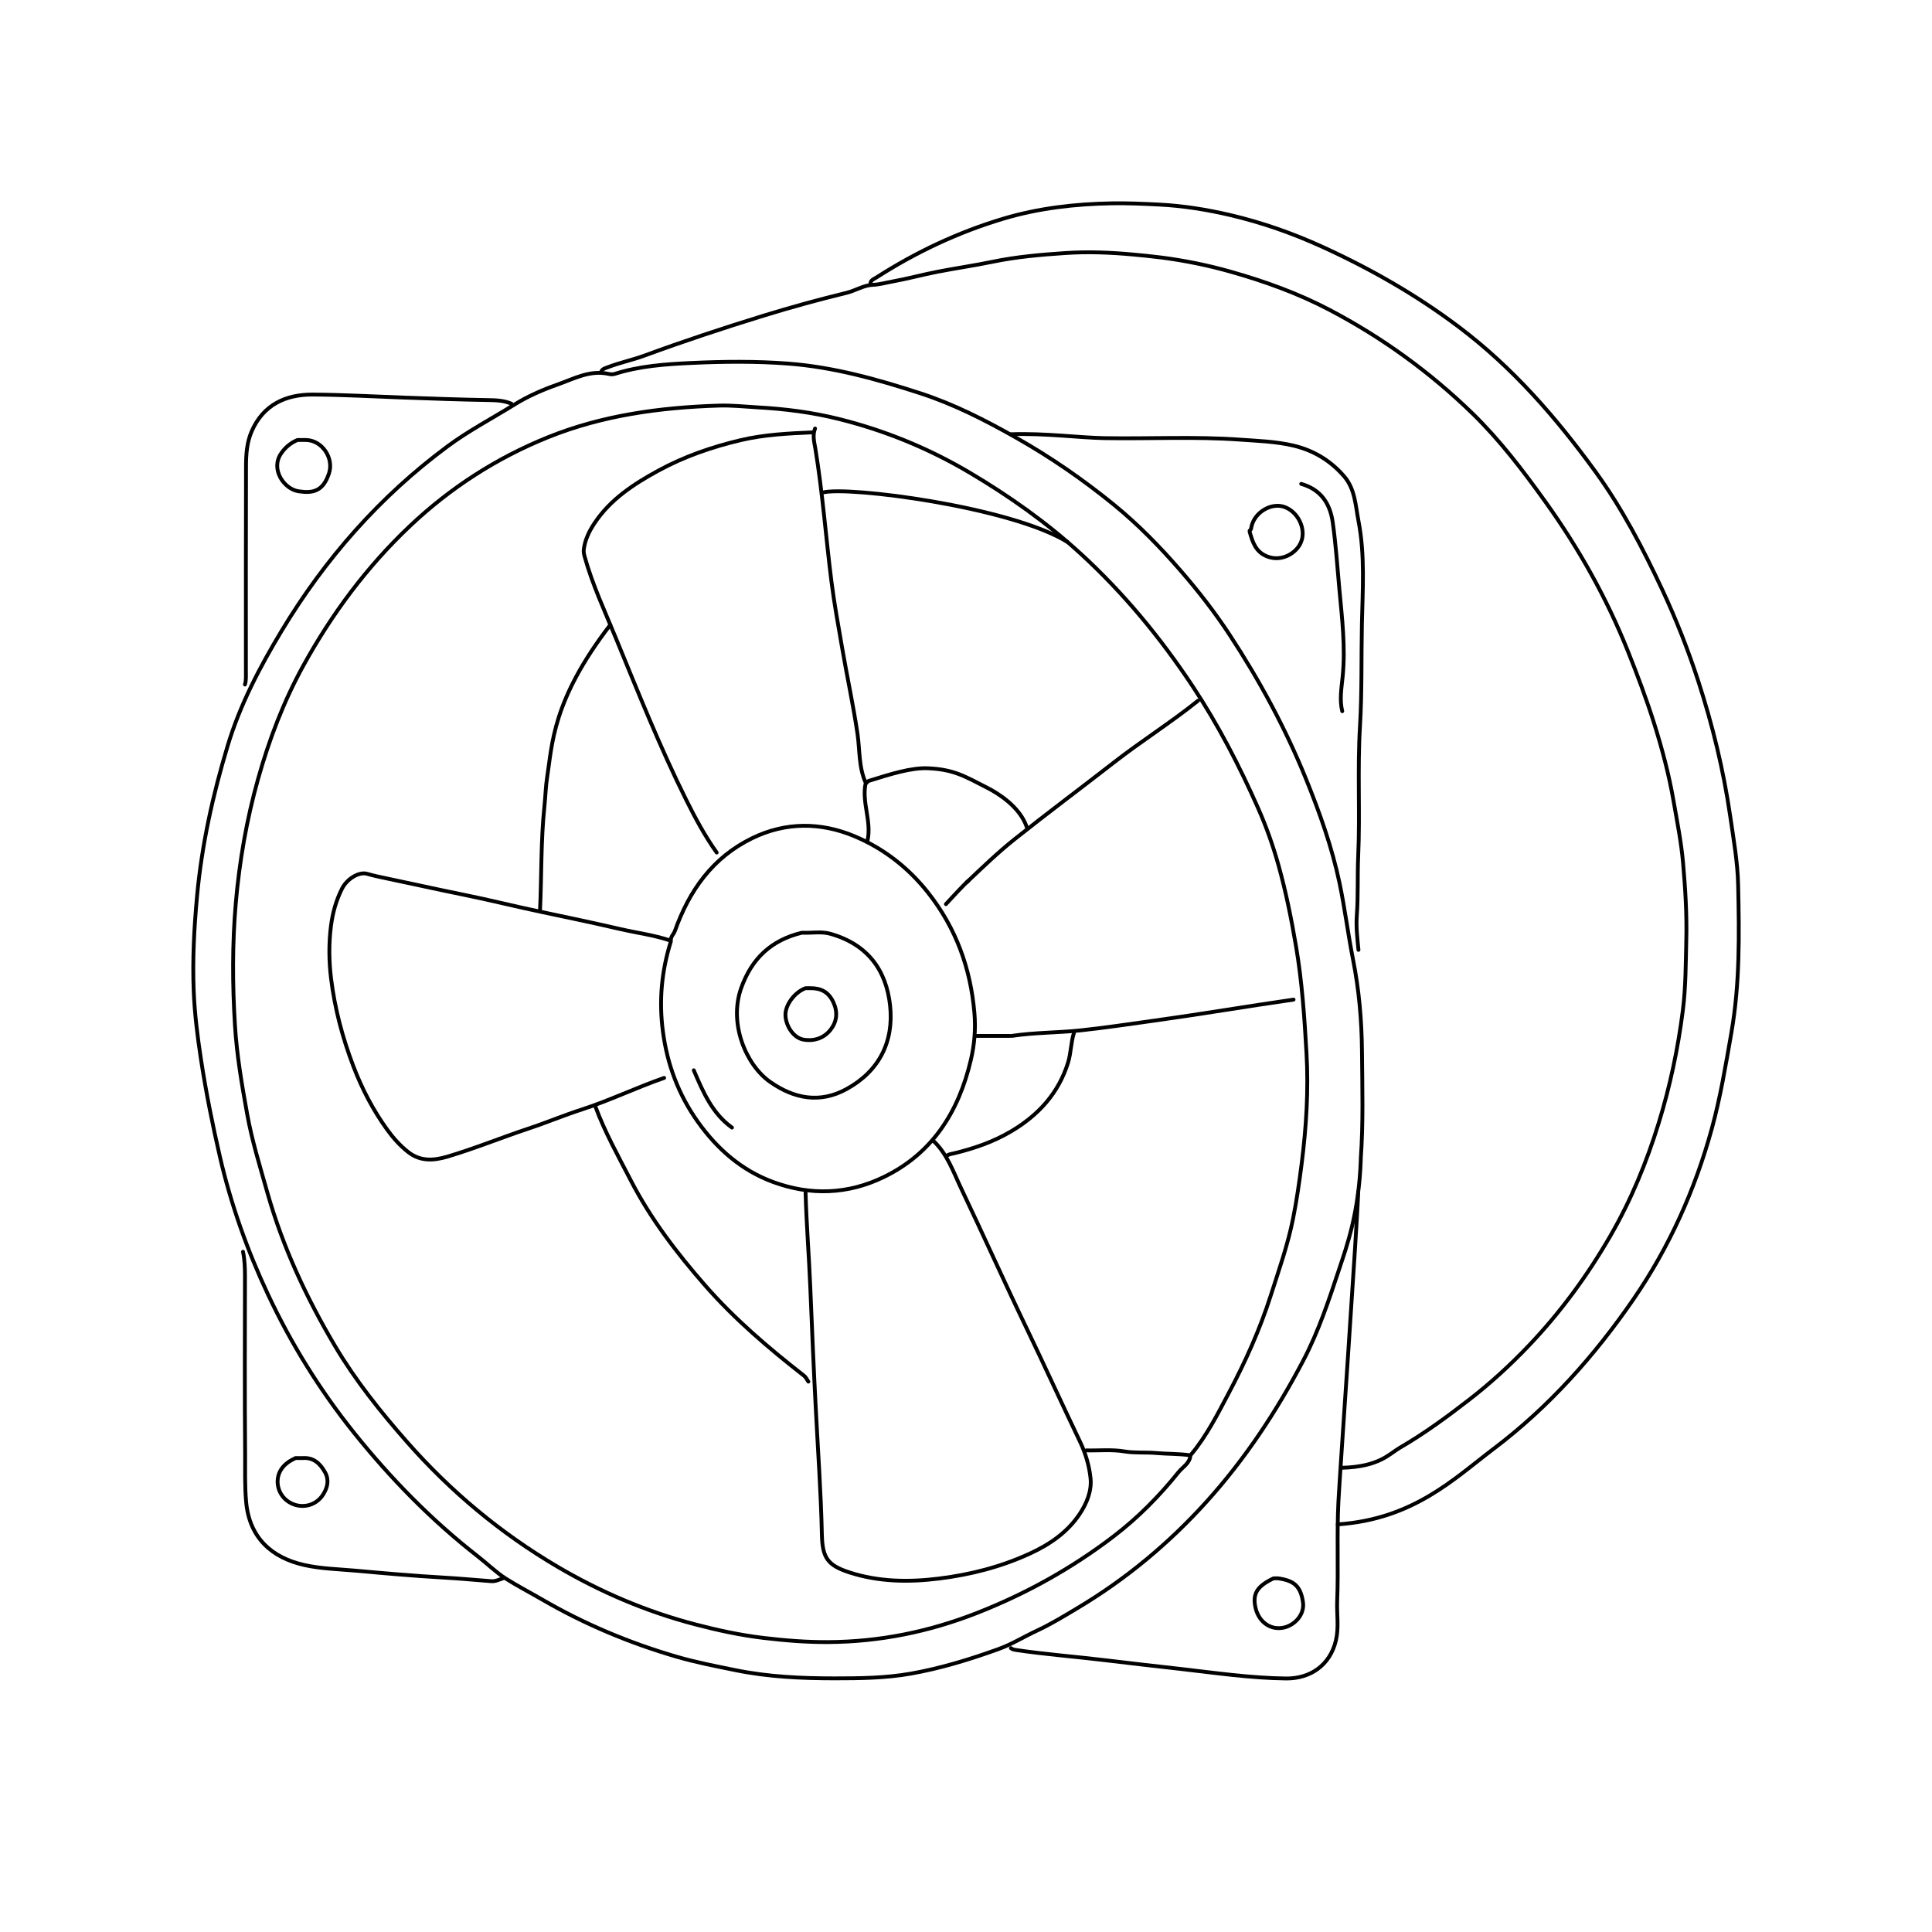
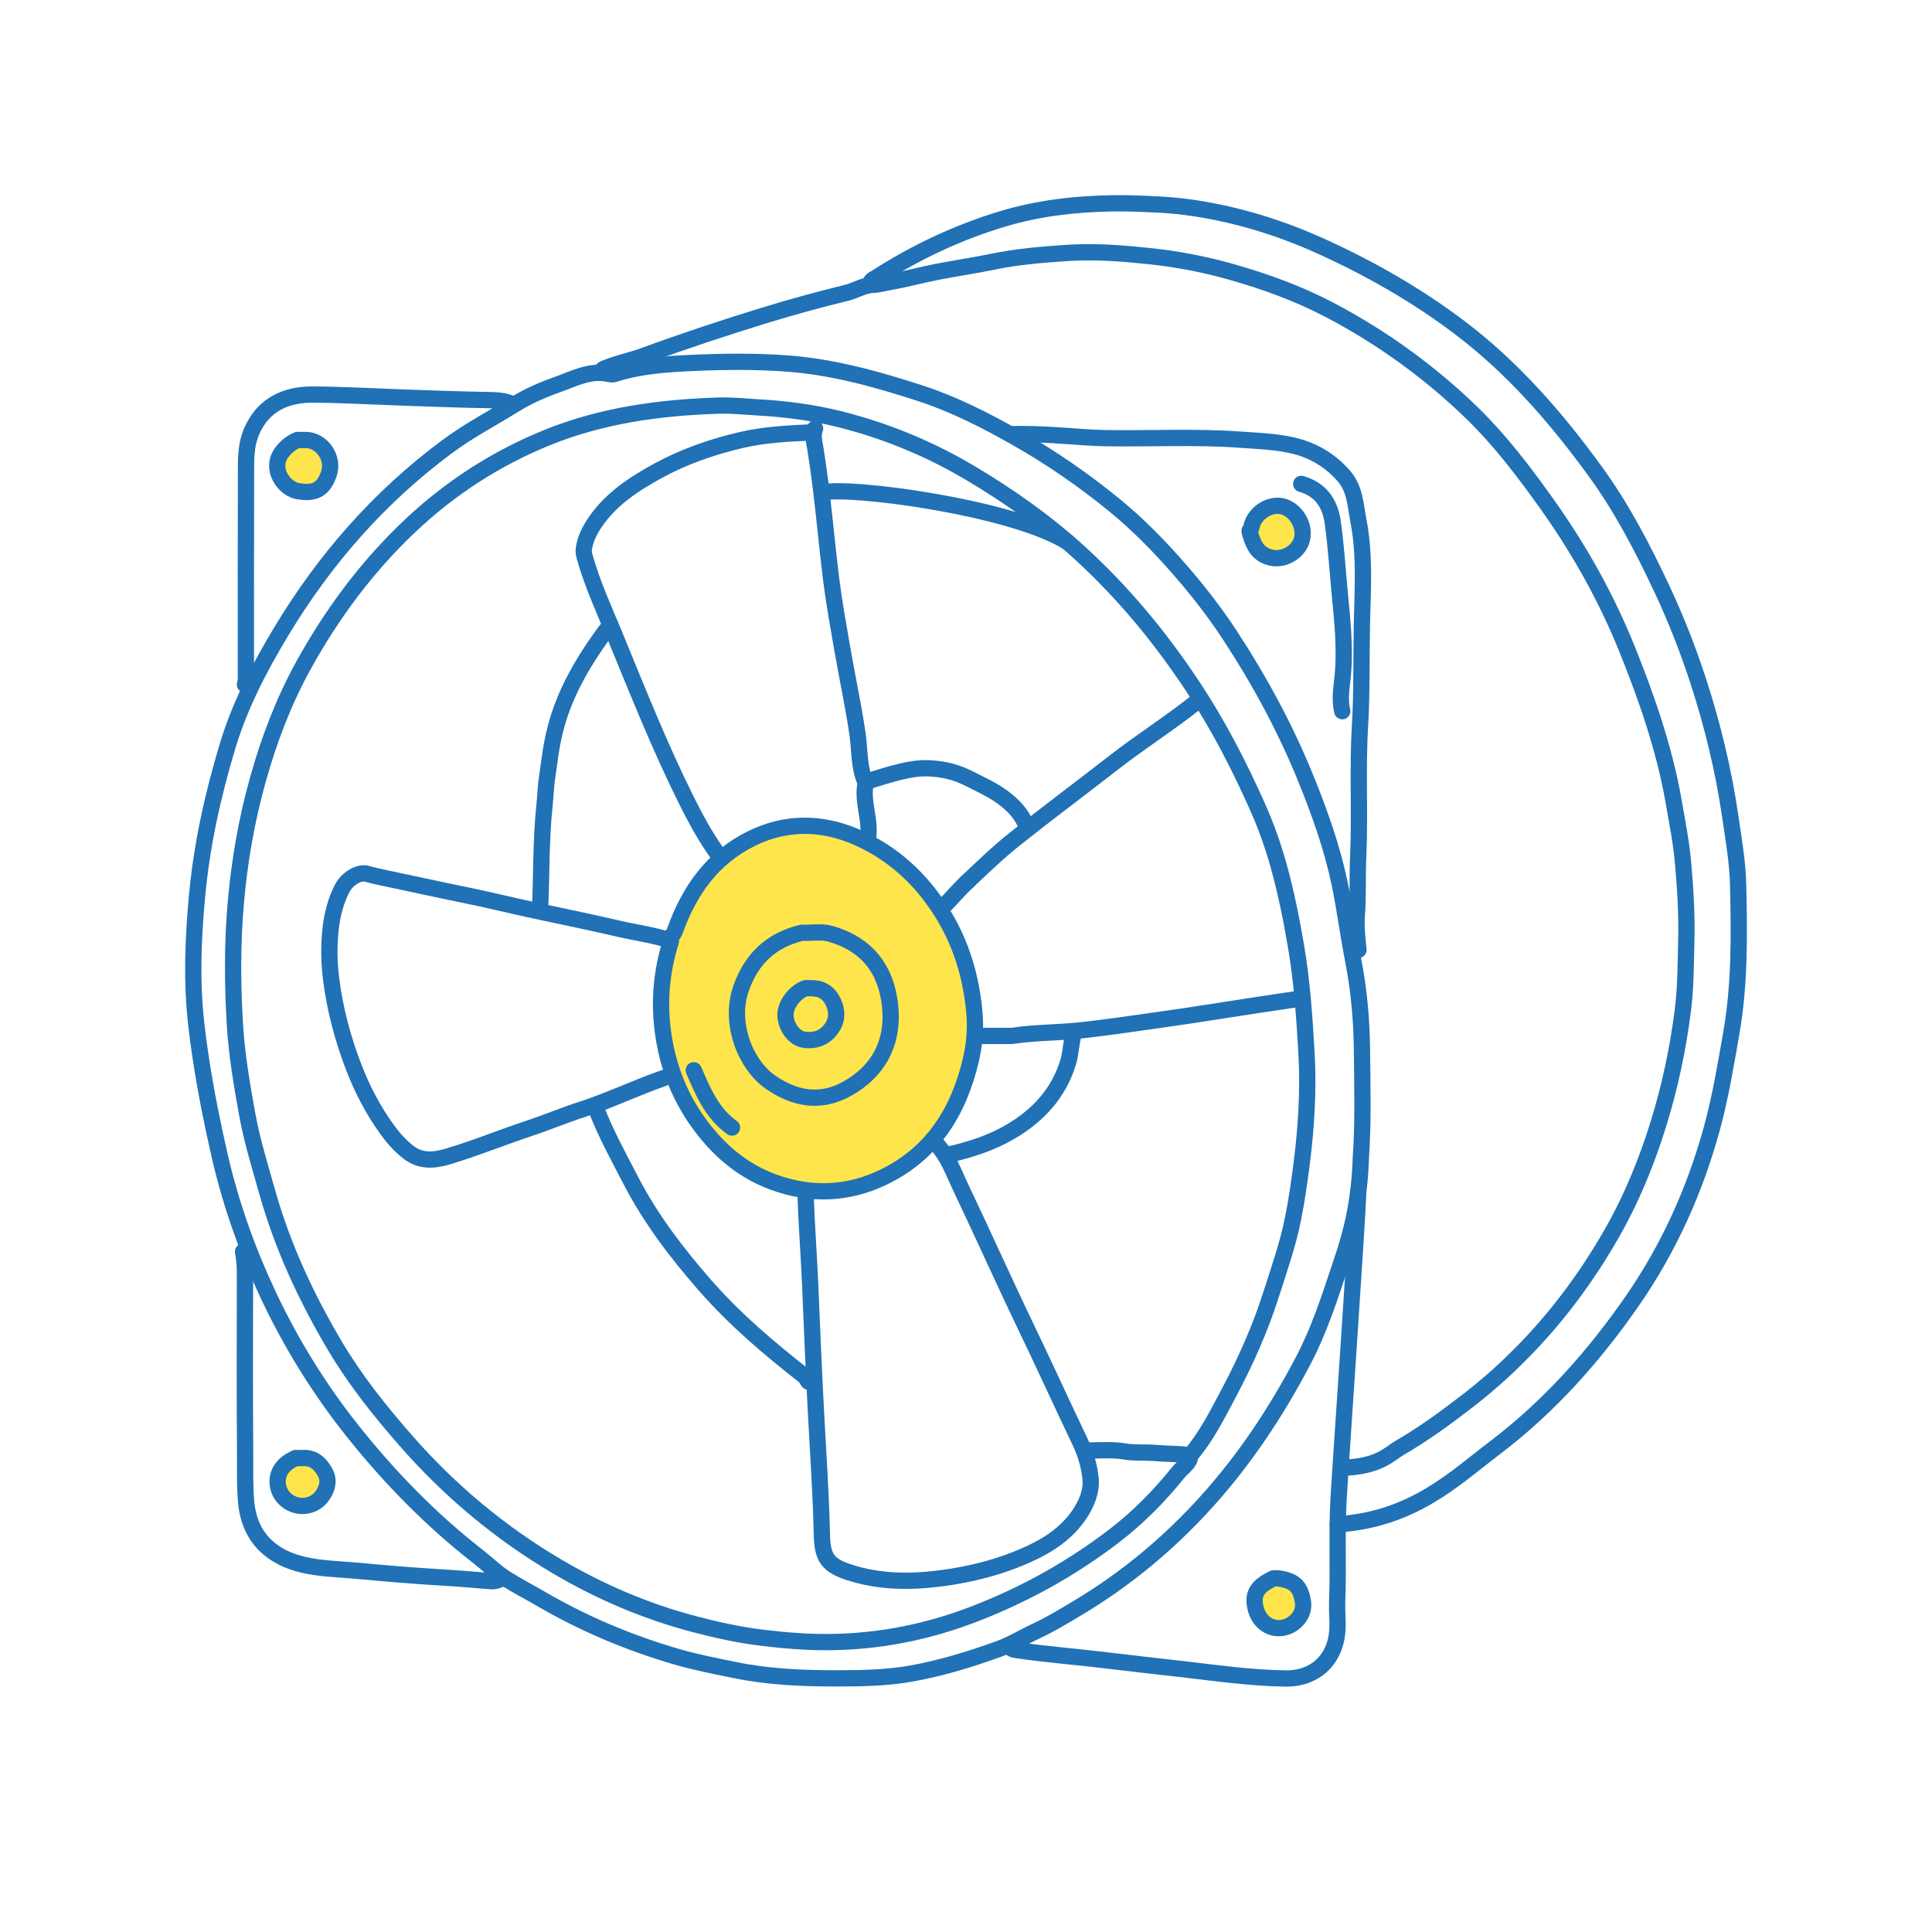
- <svg xmlns="http://www.w3.org/2000/svg" id="icons" viewBox="0 0 500 500">
-   <defs>
-     <style>
-       .cls-1 {
-         fill: none;
-         stroke: #000;
-         stroke-linecap: round;
-         stroke-linejoin: round;
-         stroke-width: .99px;
-       }
-     </style>
-   </defs>
-   <path class="cls-1" d="M308.32,376.35c3.99-4.8,6.77-10.33,9.67-15.8,4.3-8.12,8.06-16.46,10.86-25.22,2.12-6.63,4.46-13.23,5.81-20.05.92-4.63,1.6-9.34,2.2-14.05,1.21-9.55,1.81-19.12,1.26-28.68-.53-9.25-1.15-18.51-2.72-27.71-1.21-7.09-2.61-14.08-4.55-21-1.42-5.07-3.18-10.02-5.3-14.79-4.83-10.91-10.29-21.47-16.91-31.47-8.35-12.59-17.86-24.11-28.99-34.31-8.79-8.05-18.49-14.9-28.7-20.95-10.57-6.26-21.88-10.9-33.83-13.88-6.89-1.72-13.91-2.62-21-3.01-3.38-.19-6.74-.57-10.14-.46-15.16.48-30.08,2.5-44.22,8.21-13.28,5.37-25.17,13.03-35.63,22.91-11.18,10.56-20.22,22.75-27.61,36.14-5.11,9.27-8.86,19.14-11.73,29.36-2.97,10.55-4.83,21.3-5.77,32.16-.91,10.5-.87,21.06-.21,31.63.48,7.76,1.79,15.37,3.16,22.96,1.24,6.87,3.33,13.58,5.23,20.32,3.99,14.09,10.1,27.21,17.51,39.7,5.28,8.9,11.76,17.01,18.63,24.82,11.29,12.83,24.24,23.62,38.9,32.26,11.13,6.55,22.99,11.62,35.55,14.91,5.86,1.54,11.74,2.82,17.79,3.54,5.6.67,11.21,1.12,16.82,1.08,13.23-.08,25.95-2.65,38.35-7.5,12.75-4.99,24.48-11.51,35.36-19.8,6.39-4.87,11.93-10.5,16.91-16.7,1.08-1.34,2.96-2.3,3.06-4.38" />
-   <path class="cls-1" d="M346.2,394.51c19.58-1.35,30.08-11.79,40.46-19.65,14.23-10.77,25.97-23.95,36.05-38.58,9.31-13.53,15.96-28.37,20.31-44.21,2.23-8.12,3.59-16.41,5.04-24.7,2.23-12.73,2.06-25.53,1.77-38.32-.13-5.94-1.19-11.88-2.05-17.81-1.74-11.95-4.58-23.62-8.3-35.06-2.61-8.01-5.69-15.86-9.27-23.52-4.99-10.67-10.4-21.08-17.34-30.63-10.16-13.98-21.37-26.89-35.29-37.39-11.11-8.38-23.06-15.17-35.66-20.9-7.56-3.43-15.44-6.18-23.49-8.07-6.04-1.42-12.21-2.41-18.5-2.73-4.04-.2-8.08-.39-12.12-.32-9.54.16-19.01,1.24-28.16,3.98-11.67,3.49-22.63,8.66-32.9,15.25-.69.44-1.56.67-1.48,1.74" />
-   <path class="cls-1" d="M352.16,299.98c.68-9.32.4-18.63.32-27.94-.07-7.95-.76-15.88-2.32-23.74-1.3-6.56-2.11-13.21-3.49-19.77-1.96-9.3-5.13-18.17-8.68-26.94-5.32-13.12-12.02-25.5-19.78-37.32-3.82-5.82-8.08-11.29-12.63-16.54-5.32-6.13-10.96-11.94-17.27-17.08-7.99-6.51-16.4-12.32-25.4-17.41-7.99-4.52-16.07-8.65-24.79-11.48-11.12-3.61-22.37-6.76-34.1-7.66-8.39-.64-16.82-.55-25.2-.16-6.64.31-13.35.78-19.78,2.84-.45.14-1,.11-1.47,0-4.87-1.11-9.03,1.24-13.34,2.76-3.83,1.35-7.68,3.04-11.01,5.11-5.81,3.61-11.91,6.79-17.45,10.9-17.56,13.02-31.69,29.13-42.92,47.77-5.64,9.36-10.72,19.06-13.91,29.62-3.86,12.77-6.73,25.72-7.95,39.05-.75,8.15-1.19,16.31-.86,24.47.24,5.87.97,11.73,1.86,17.56,1.31,8.56,3,17.03,4.95,25.46,2.86,12.32,7.07,24.16,12.43,35.56,5.98,12.73,13.34,24.62,22.16,35.65,9.54,11.92,20.11,22.73,32.16,32.12,2.39,1.86,4.69,4.12,7.1,5.66,3.01,1.92,6.31,3.63,9.47,5.46,11.01,6.4,22.64,11.27,34.86,14.83,5.05,1.47,10.18,2.45,15.32,3.5,8.43,1.71,16.94,2.09,25.47,2.1,6.6,0,13.24-.07,19.77-1.22,7.78-1.37,15.32-3.69,22.75-6.37,3.46-1.25,6.56-3.19,9.87-4.73,3.69-1.71,7.15-3.84,10.63-5.92,12.5-7.47,23.59-16.71,33.32-27.48,9.96-11.03,18.12-23.36,25.03-36.53,4.02-7.66,6.69-15.81,9.4-23.98,1.79-5.42,5.02-14.13,5.5-28.18" />
-   <path class="cls-1" d="M347.27,379.86c9.68-.26,12.21-3.56,14.98-5.17,6.34-3.68,12.21-7.99,17.98-12.46,5.45-4.22,10.55-8.88,15.3-13.86,8.26-8.65,15.31-18.26,21.29-28.63,5.32-9.21,9.32-18.95,12.46-29.13,2.95-9.58,5-19.32,6.25-29.21.75-5.95.73-12.01.88-18.03.17-6.7-.25-13.36-.83-20.02-.47-5.4-1.54-10.73-2.47-16.06-1.17-6.78-2.94-13.45-5-20-2-6.35-4.35-12.61-6.83-18.81-5.49-13.73-12.68-26.54-21.28-38.54-5.8-8.1-11.83-16.03-19-23.01-10.99-10.67-23.28-19.56-36.83-26.69-8.18-4.3-16.81-7.42-25.69-9.93-5.86-1.66-11.79-2.86-17.81-3.65-2.54-.33-5.1-.57-7.66-.81-5.77-.53-11.56-.75-17.3-.36-6.29.42-12.58.96-18.82,2.25-4.73.98-9.55,1.67-14.31,2.6-3.89.75-7.71,1.81-11.61,2.51-1.73.31-3.36.8-5.19.87-2.24.1-4.4,1.5-6.68,2.06-7.23,1.76-14.39,3.73-21.51,5.92-10.39,3.2-20.7,6.61-30.9,10.36-3.07,1.13-6.32,1.78-9.39,2.98-.67.26-1.38.4-1.72,1.13" />
-   <path class="cls-1" d="M173.37,243.38c-4.19-1.4-8.57-1.95-12.86-2.94-6.74-1.56-13.51-2.99-20.28-4.41-6.85-1.43-13.64-3.15-20.5-4.53-6.61-1.33-13.18-2.82-19.78-4.19-1.66-.34-3.32-.7-4.96-1.17-2.09-.59-5.19,1.29-6.48,3.85-1.56,3.1-2.43,6.32-2.86,9.68-.58,4.52-.52,9.09.03,13.58.96,7.81,2.98,15.38,5.8,22.77,2.23,5.83,5.06,11.25,8.7,16.3,1.59,2.2,3.4,4.23,5.5,5.86,3.03,2.36,6.38,2.26,10.12,1.15,7.11-2.11,13.96-4.93,20.98-7.26,4.65-1.54,9.17-3.45,13.84-4.95,7.23-2.34,14.08-5.67,21.26-8.16" />
-   <path class="cls-1" d="M241.59,295.28c3.6,3.42,5.13,8.02,7.19,12.35,5.68,11.91,11.05,23.96,16.77,35.85,4.73,9.83,9.24,19.77,13.95,29.61,1.47,3.08,2.39,6.25,2.73,9.45.35,3.29-.99,6.57-2.86,9.35-3.17,4.71-7.71,7.81-12.81,10.16-7.47,3.44-15.31,5.45-23.48,6.47-7.87.98-15.65.88-23.22-1.57-5.71-1.85-7.03-3.81-7.16-9.84-.24-10.89-1.02-21.75-1.58-32.62-.55-10.46-.99-20.93-1.42-31.39-.33-8.16-1-16.3-1.22-24.47" />
-   <path class="cls-1" d="M261.62,112.38c8.94-.31,17.61.9,24.21,1.01,11.7.2,23.4-.45,35.1.39,4.65.33,9.28.47,13.84,1.55,5.22,1.24,9.59,3.9,13.08,7.93,2.86,3.31,2.95,7.58,3.73,11.6,1.71,8.85,1.06,17.8.88,26.69-.18,8.82.03,17.65-.5,26.44-.67,11.22.04,22.42-.46,33.62-.23,5.11.02,10.22-.36,15.33-.22,2.94.14,5.93.43,8.89" />
-   <path class="cls-1" d="M210.94,110.9c-.71,1.73-.21,3.53.07,5.18,1.87,11.4,2.72,22.92,4.16,34.36.73,5.8,1.8,11.56,2.79,17.33,1.27,7.41,2.88,14.76,3.97,22.2.61,4.21.28,8.61,2.12,12.62-1.11,4.99,1.54,9.85.49,14.83" />
-   <path class="cls-1" d="M132.34,104.47c-1.9-.81-3.96-.9-5.93-.93-7.33-.12-14.67-.39-21.99-.65-7.83-.28-15.66-.73-23.48-.78-6.96-.04-12.81,2.6-15.82,9.54-1.23,2.85-1.44,5.89-1.45,8.9-.06,17.8-.03,35.59-.03,53.39,0,1.08.08,2.16-.25,3.21" />
-   <path class="cls-1" d="M210.45,111.89c-6.3.27-12.63.57-18.77,2.02-7.39,1.75-14.56,4.21-21.27,7.87-6.38,3.48-12.41,7.41-16.54,13.6-1.34,2.02-2.42,4.18-2.77,6.66-.1.73,0,1.27.2,2,2.01,7.25,5.19,14.05,8.03,20.97,5.81,14.13,11.45,28.34,18.27,42.02,2.34,4.69,4.82,9.32,7.88,13.61" />
-   <path class="cls-1" d="M173.62,243.63c-2.39,7.6-3.11,15.26-2.07,23.25,1.13,8.63,4.06,16.44,9.04,23.43,4.98,7,11.28,12.57,19.49,15.59,9.7,3.57,19.4,3.2,28.63-1.28,12.66-6.14,19.41-16.94,22.55-30.33.94-4.01,1.27-8.06.92-12.11-.99-11.53-4.74-21.98-12.02-31.19-5.19-6.56-11.66-11.52-19.15-14.63-8.61-3.57-17.67-3.68-26.38.58-10.25,5.01-16.26,13.56-19.97,23.99-.3.85-1.12,1.46-1.04,2.45" />
-   <path class="cls-1" d="M62.89,323.95c.44,2.12.51,4.26.51,6.43-.02,15.24-.09,30.48.04,45.72.03,4.2-.12,8.43.26,12.6.85,9.38,6.72,14.45,15.02,16.32,4.31.97,8.73,1.06,13.1,1.45,7.57.68,15.14,1.36,22.73,1.79,4.21.24,8.41.63,12.61.95,1.05.08,2-.4,2.97-.73" />
-   <path class="cls-1" d="M154.09,286.38c2.45,6.63,5.89,12.78,9.12,19.04,5.15,9.98,11.88,18.79,19.25,27.22,7.67,8.77,16.45,16.24,25.57,23.36.65.51.78,1.05,1.17,1.56" />
-   <path class="cls-1" d="M157.95,161.7c-15.13,19.64-15.02,31.11-16.35,39.44-.38,2.39-.43,4.94-.69,7.39-.96,9.05-.73,18.13-1.16,27.2" />
-   <path class="cls-1" d="M310.05,181.34c-7.03,5.65-14.68,10.45-21.8,16-8.53,6.64-17.2,13.1-25.66,19.83-4.34,3.46-8.33,7.31-12.36,11.13" />
-   <path class="cls-1" d="M334.77,258.7c-12.04,1.73-24.03,3.77-36.08,5.44-6.34.88-12.66,1.84-19.03,2.52-5.93.63-11.9.53-17.8,1.43" />
-   <path class="cls-1" d="M351.51,308.36c-.28,9.11-4.77,73.09-5.13,80.34-.43,8.57.02,17.14-.32,25.7-.13,3.37.48,6.72-.33,10.16-1.51,6.39-6.62,9.9-12.93,9.83-9.2-.11-18.31-1.45-27.43-2.49-6.26-.71-12.53-1.4-18.79-2.17-7.82-.96-15.68-1.54-23.48-2.69-.55-.08-1.05-.14-1.48-.51" />
-   <path class="cls-1" d="M347.37,184.06c-.73-2.97-.19-5.98.1-8.89.77-7.65-.15-15.18-.85-22.75-.53-5.77-.9-11.56-1.72-17.3-.71-4.94-3.16-8.47-8.15-9.89" />
-   <path class="cls-1" d="M265.74,214.1c-1.77-5.36-7.6-8.87-10.2-10.2-5.86-3-8.67-4.77-15.32-5.07-4.42-.2-9.72,1.5-15.44,3.28-.2.06-.33.32-.5.48" />
-   <path class="cls-1" d="M276.26,140.27c-14.69-9.09-56.9-14.55-63.36-12.8" />
-   <path class="cls-1" d="M277.92,267.35c-.78,2.5-.74,5.17-1.51,7.65-2.47,7.96-7.71,13.64-14.79,17.82-4.56,2.69-9.5,4.39-14.6,5.63-.69.17-1.39.2-1.97.66" />
-   <path class="cls-1" d="M281.13,375.36c3.3.08,6.61-.28,9.88.27,2.71.45,5.44.17,8.17.41,2.87.25,5.77.17,8.65.56" />
-   <path class="cls-1" d="M323.4,137.59c.78,2.72,1.55,5.31,4.68,6.47,3.69,1.37,7.48-.93,8.63-3.77,1.41-3.48-.87-7.96-4.41-9.13-3.31-1.09-7.47,1.34-8.38,4.95-.12.46-.06.94-.52,1.23" />
-   <path class="cls-1" d="M179.55,276.99c2.38,5.55,4.72,11.13,9.89,14.83" />
-   <path class="cls-1" d="M261.36,268.09h-8.65" />
-   <path class="cls-1" d="M250.62,227.94c-1.29,1.09-4.66,4.81-5.82,6.05" />
-   <path class="cls-1" d="M76.49,377.34c-1.47.69-2.8,1.52-3.73,2.95-1.77,2.74-.91,6.58,2,8.42,3.08,1.94,7,1.08,8.9-1.98,1.12-1.81,1.55-3.73.48-5.67-1.22-2.19-2.87-3.86-5.66-3.72-.58.03-1.15,0-1.73,0" />
-   <path class="cls-1" d="M208.47,255.74c-2.91,1.09-5.37,4.49-5.19,7.17.19,2.91,2.25,5.75,4.7,6.15,2.85.47,5.42-.46,7.1-2.74,1.49-2.02,1.77-4.36.61-6.9-1.24-2.7-3.22-3.71-5.99-3.68-.33,0-.66,0-.99,0" />
-   <path class="cls-1" d="M207.48,241.4c-7.83,1.91-12.9,6.57-15.66,14.3-3.26,9.14,1.19,19.88,7.48,24.29,6.32,4.43,12.96,5.59,19.76,1.87,8.43-4.61,12.32-12.24,11.29-21.67-.99-8.98-5.64-15.74-15.46-18.53-2.33-.66-4.77-.16-7.16-.27" />
-   <path class="cls-1" d="M329.58,408.48c-4.21,2.01-5.42,3.93-4.7,7.41.74,3.59,3.56,5.89,6.92,5.41,3.1-.45,5.88-3.35,5.41-6.64-.61-4.3-2.45-5.61-6.4-6.18-.32-.05-.66,0-.99,0" />
-   <path class="cls-1" d="M76.98,113.87c-1.74.74-3.13,1.88-4.21,3.45-2.85,4.12.75,9.25,4.47,9.82,3.84.58,6.37-.03,7.9-4.62,1.33-3.98-1.8-8.58-5.94-8.65-.66-.01-1.32,0-1.98,0" />
+ <svg xmlns="http://www.w3.org/2000/svg" width="500" height="500" viewBox="0 0 500 500" fill="none">
+   <path d="M308.32 376.35C312.31 371.55 315.09 366.02 317.99 360.55C322.29 352.43 326.05 344.09 328.85 335.33C330.97 328.7 333.31 322.1 334.66 315.28C335.58 310.65 336.26 305.94 336.86 301.23C338.07 291.68 338.67 282.11 338.12 272.55C337.59 263.3 336.97 254.04 335.4 244.84C334.19 237.75 332.79 230.76 330.85 223.84C329.43 218.77 327.67 213.82 325.55 209.05C320.72 198.14 315.26 187.58 308.64 177.58C300.29 164.99 290.78 153.47 279.65 143.27C270.86 135.22 261.16 128.37 250.95 122.32C240.38 116.06 229.07 111.42 217.12 108.44C210.23 106.72 203.21 105.82 196.12 105.43C192.74 105.24 189.38 104.86 185.98 104.97C170.82 105.45 155.9 107.47 141.76 113.18C128.48 118.55 116.59 126.21 106.13 136.09C94.95 146.65 85.91 158.84 78.52 172.23C73.41 181.5 69.66 191.37 66.79 201.59C63.82 212.14 61.96 222.89 61.02 233.75C60.11 244.25 60.15 254.81 60.81 265.38C61.29 273.14 62.6 280.75 63.97 288.34C65.21 295.21 67.3 301.92 69.2 308.66C73.19 322.75 79.3 335.87 86.71 348.36C91.99 357.26 98.47 365.37 105.34 373.18C116.63 386.01 129.58 396.8 144.24 405.44C155.37 411.99 167.23 417.06 179.79 420.35C185.65 421.89 191.53 423.17 197.58 423.89C203.18 424.56 208.79 425.01 214.4 424.97C227.63 424.89 240.35 422.32 252.75 417.47C265.5 412.48 277.23 405.96 288.11 397.67C294.5 392.8 300.04 387.17 305.02 380.97C306.1 379.63 307.98 378.67 308.08 376.59" stroke="#2071B5" stroke-width="4.21" stroke-linecap="round" stroke-linejoin="round" />
+   <path d="M346.2 394.51C365.78 393.16 376.28 382.72 386.66 374.86C400.89 364.09 412.63 350.91 422.71 336.28C432.02 322.75 438.67 307.91 443.02 292.07C445.25 283.95 446.61 275.66 448.06 267.37C450.29 254.64 450.12 241.84 449.83 229.05C449.7 223.11 448.64 217.17 447.78 211.24C446.04 199.29 443.2 187.62 439.48 176.18C436.87 168.17 433.79 160.32 430.21 152.66C425.22 141.99 419.81 131.58 412.87 122.03C402.71 108.05 391.5 95.14 377.58 84.64C366.47 76.26 354.52 69.47 341.92 63.74C334.36 60.31 326.48 57.56 318.43 55.67C312.39 54.25 306.22 53.26 299.93 52.94C295.89 52.74 291.85 52.55 287.81 52.62C278.27 52.78 268.8 53.86 259.65 56.6C247.98 60.09 237.02 65.26 226.75 71.85C226.06 72.29 225.19 72.52 225.27 73.59" stroke="#2071B5" stroke-width="4.21" stroke-linecap="round" stroke-linejoin="round" />
+   <path d="M352.16 299.98C352.84 290.66 352.56 281.35 352.48 272.04C352.41 264.09 351.72 256.16 350.16 248.3C348.86 241.74 348.05 235.09 346.67 228.53C344.71 219.23 341.54 210.36 337.99 201.59C332.67 188.47 325.97 176.09 318.21 164.27C314.39 158.45 310.13 152.98 305.58 147.73C300.26 141.6 294.62 135.79 288.31 130.65C280.32 124.14 271.91 118.33 262.91 113.24C254.92 108.72 246.84 104.59 238.12 101.76C227 98.15 215.75 95 204.02 94.1C195.63 93.46 187.2 93.55 178.82 93.94C172.18 94.25 165.47 94.72 159.04 96.78C158.59 96.92 158.04 96.89 157.57 96.78C152.7 95.67 148.54 98.02 144.23 99.54C140.4 100.89 136.55 102.58 133.22 104.65C127.41 108.26 121.31 111.44 115.77 115.55C98.21 128.57 84.08 144.68 72.85 163.32C67.21 172.68 62.13 182.38 58.94 192.94C55.08 205.71 52.21 218.66 50.99 231.99C50.24 240.14 49.8 248.3 50.13 256.46C50.37 262.33 51.1 268.19 51.99 274.02C53.3 282.58 54.99 291.05 56.94 299.48C59.8 311.8 64.01 323.64 69.37 335.04C75.35 347.77 82.71 359.66 91.53 370.69C101.07 382.61 111.64 393.42 123.69 402.81C126.08 404.67 128.38 406.93 130.79 408.47C133.8 410.39 137.1 412.1 140.26 413.93C151.27 420.33 162.9 425.2 175.12 428.76C180.17 430.23 185.3 431.21 190.44 432.26C198.87 433.97 207.38 434.35 215.91 434.36C222.51 434.36 229.15 434.29 235.68 433.14C243.46 431.77 251 429.45 258.43 426.77C261.89 425.52 264.99 423.58 268.3 422.04C271.99 420.33 275.45 418.2 278.93 416.12C291.43 408.65 302.52 399.41 312.25 388.64C322.21 377.61 330.37 365.28 337.28 352.11C341.3 344.45 343.97 336.3 346.68 328.13C348.47 322.71 351.7 314 352.18 299.95" stroke="#2071B5" stroke-width="4.21" stroke-linecap="round" stroke-linejoin="round" />
+   <path d="M347.27 379.86C356.95 379.6 359.48 376.3 362.25 374.69C368.59 371.01 374.46 366.7 380.23 362.23C385.68 358.01 390.78 353.35 395.53 348.37C403.79 339.72 410.84 330.11 416.82 319.74C422.14 310.53 426.14 300.79 429.28 290.61C432.23 281.03 434.28 271.29 435.53 261.4C436.28 255.45 436.26 249.39 436.41 243.37C436.58 236.67 436.16 230.01 435.58 223.35C435.11 217.95 434.04 212.62 433.11 207.29C431.94 200.51 430.17 193.84 428.11 187.29C426.11 180.94 423.76 174.68 421.28 168.48C415.79 154.75 408.6 141.94 400 129.94C394.2 121.84 388.17 113.91 381 106.93C370.01 96.26 357.72 87.37 344.17 80.24C335.99 75.94 327.36 72.82 318.48 70.31C312.62 68.65 306.69 67.45 300.67 66.66C298.13 66.33 295.57 66.09 293.01 65.85C287.24 65.32 281.45 65.1 275.71 65.49C269.42 65.91 263.13 66.45 256.89 67.74C252.16 68.72 247.34 69.41 242.58 70.34C238.69 71.09 234.87 72.15 230.97 72.85C229.24 73.16 227.61 73.65 225.78 73.72C223.54 73.82 221.38 75.22 219.1 75.78C211.87 77.54 204.71 79.51 197.59 81.7C187.2 84.9 176.89 88.31 166.69 92.06C163.62 93.19 160.37 93.84 157.3 95.04C156.63 95.3 155.92 95.44 155.58 96.17" stroke="#2071B5" stroke-width="4.21" stroke-linecap="round" stroke-linejoin="round" />
+   <path d="M173.37 243.38C169.18 241.98 164.8 241.43 160.51 240.44C153.77 238.88 147 237.45 140.23 236.03C133.38 234.6 126.59 232.88 119.73 231.5C113.12 230.17 106.55 228.68 99.95 227.31C98.29 226.97 96.63 226.61 94.99 226.14C92.9 225.55 89.8 227.43 88.51 229.99C86.95 233.09 86.08 236.31 85.65 239.67C85.07 244.19 85.13 248.76 85.68 253.25C86.64 261.06 88.66 268.63 91.48 276.02C93.71 281.85 96.54 287.27 100.18 292.32C101.77 294.52 103.58 296.55 105.68 298.18C108.71 300.54 112.06 300.44 115.8 299.33C122.91 297.22 129.76 294.4 136.78 292.07C141.43 290.53 145.95 288.62 150.62 287.12C157.85 284.78 164.7 281.45 171.88 278.96" stroke="#2071B5" stroke-width="4.21" stroke-linecap="round" stroke-linejoin="round" />
+   <path d="M241.59 295.28C245.19 298.7 246.72 303.3 248.78 307.63C254.46 319.54 259.83 331.59 265.55 343.48C270.28 353.31 274.79 363.25 279.5 373.09C280.97 376.17 281.89 379.34 282.23 382.54C282.58 385.83 281.24 389.11 279.37 391.89C276.2 396.6 271.66 399.7 266.56 402.05C259.09 405.49 251.25 407.5 243.08 408.52C235.21 409.5 227.43 409.4 219.86 406.95C214.15 405.1 212.83 403.14 212.7 397.11C212.46 386.22 211.68 375.36 211.12 364.49C210.57 354.03 210.13 343.56 209.7 333.1C209.37 324.94 208.7 316.8 208.48 308.63" stroke="#2071B5" stroke-width="4.21" stroke-linecap="round" stroke-linejoin="round" />
+   <path d="M261.62 112.38C270.56 112.07 279.23 113.28 285.83 113.39C297.53 113.59 309.23 112.94 320.93 113.78C325.58 114.11 330.21 114.25 334.77 115.33C339.99 116.57 344.36 119.23 347.85 123.26C350.71 126.57 350.8 130.84 351.58 134.86C353.29 143.71 352.64 152.66 352.46 161.55C352.28 170.37 352.49 179.2 351.96 187.99C351.29 199.21 352 210.41 351.5 221.61C351.27 226.72 351.52 231.83 351.14 236.94C350.92 239.88 351.28 242.87 351.57 245.83" stroke="#2071B5" stroke-width="4.21" stroke-linecap="round" stroke-linejoin="round" />
+   <path d="M210.94 110.9C210.23 112.63 210.73 114.43 211.01 116.08C212.88 127.48 213.73 139 215.17 150.44C215.9 156.24 216.97 162 217.96 167.77C219.23 175.18 220.84 182.53 221.93 189.97C222.54 194.18 222.21 198.58 224.05 202.59C222.94 207.58 225.59 212.44 224.54 217.42" stroke="#2071B5" stroke-width="4.21" stroke-linecap="round" stroke-linejoin="round" />
+   <path d="M132.34 104.47C130.44 103.66 128.38 103.57 126.41 103.54C119.08 103.42 111.74 103.15 104.42 102.89C96.59 102.61 88.76 102.16 80.94 102.11C73.98 102.07 68.13 104.71 65.12 111.65C63.89 114.5 63.68 117.54 63.67 120.55C63.61 138.35 63.64 156.14 63.64 173.94C63.64 175.02 63.72 176.1 63.39 177.15" stroke="#2071B5" stroke-width="4.21" stroke-linecap="round" stroke-linejoin="round" />
+   <path d="M210.45 111.89C204.15 112.16 197.82 112.46 191.68 113.91C184.29 115.66 177.12 118.12 170.41 121.78C164.03 125.26 158 129.19 153.87 135.38C152.53 137.4 151.45 139.56 151.1 142.04C151 142.77 151.1 143.31 151.3 144.04C153.31 151.29 156.49 158.09 159.33 165.01C165.14 179.14 170.78 193.35 177.6 207.03C179.94 211.72 182.42 216.35 185.48 220.64" stroke="#2071B5" stroke-width="4.21" stroke-linecap="round" stroke-linejoin="round" />
+   <path d="M173.62 243.63C171.23 251.23 170.51 258.89 171.55 266.88C172.68 275.51 175.61 283.32 180.59 290.31C185.57 297.31 191.87 302.88 200.08 305.9C209.78 309.47 219.48 309.1 228.71 304.62C241.37 298.48 248.12 287.68 251.26 274.29C252.2 270.28 252.53 266.23 252.18 262.18C251.19 250.65 247.44 240.2 240.16 230.99C234.97 224.43 228.5 219.47 221.01 216.36C212.4 212.79 203.34 212.68 194.63 216.94C184.38 221.95 178.37 230.5 174.66 240.93C174.36 241.78 173.54 242.39 173.62 243.38" fill="#FFDA00" fill-opacity="0.7" />
+   <path d="M173.62 243.63C171.23 251.23 170.51 258.89 171.55 266.88C172.68 275.51 175.61 283.32 180.59 290.31C185.57 297.31 191.87 302.88 200.08 305.9C209.78 309.47 219.48 309.1 228.71 304.62C241.37 298.48 248.12 287.68 251.26 274.29C252.2 270.28 252.53 266.23 252.18 262.18C251.19 250.65 247.44 240.2 240.16 230.99C234.97 224.43 228.5 219.47 221.01 216.36C212.4 212.79 203.34 212.68 194.63 216.94C184.38 221.95 178.37 230.5 174.66 240.93C174.36 241.78 173.54 242.39 173.62 243.38" stroke="#2071B5" stroke-width="4.21" stroke-linecap="round" stroke-linejoin="round" />
+   <path d="M62.89 323.95C63.33 326.07 63.4 328.21 63.4 330.38C63.38 345.62 63.31 360.86 63.44 376.1C63.47 380.3 63.32 384.53 63.7 388.7C64.55 398.08 70.42 403.15 78.72 405.02C83.03 405.99 87.45 406.08 91.82 406.47C99.39 407.15 106.96 407.83 114.55 408.26C118.76 408.5 122.96 408.89 127.16 409.21C128.21 409.29 129.16 408.81 130.13 408.48" stroke="#2071B5" stroke-width="4.21" stroke-linecap="round" stroke-linejoin="round" />
+   <path d="M154.09 286.38C156.54 293.01 159.98 299.16 163.21 305.42C168.36 315.4 175.09 324.21 182.46 332.64C190.13 341.41 198.91 348.88 208.03 356C208.68 356.51 208.81 357.05 209.2 357.56" stroke="#2071B5" stroke-width="4.21" stroke-linecap="round" stroke-linejoin="round" />
+   <path d="M157.95 161.7C142.82 181.34 142.93 192.81 141.6 201.14C141.22 203.53 141.17 206.08 140.91 208.53C139.95 217.58 140.18 226.66 139.75 235.73" stroke="#2071B5" stroke-width="4.21" stroke-linecap="round" stroke-linejoin="round" />
+   <path d="M310.05 181.34C303.02 186.99 295.37 191.79 288.25 197.34C279.72 203.98 271.05 210.44 262.59 217.17C258.25 220.63 254.26 224.48 250.23 228.3" stroke="#2071B5" stroke-width="4.21" stroke-linecap="round" stroke-linejoin="round" />
+   <path d="M334.77 258.7C322.73 260.43 310.74 262.47 298.69 264.14C292.35 265.02 286.03 265.98 279.66 266.66C273.73 267.29 267.76 267.19 261.86 268.09" stroke="#2071B5" stroke-width="4.21" stroke-linecap="round" stroke-linejoin="round" />
+   <path d="M351.51 308.36C351.23 317.47 346.74 381.45 346.38 388.7C345.95 397.27 346.4 405.84 346.06 414.4C345.93 417.77 346.54 421.12 345.73 424.56C344.22 430.95 339.11 434.46 332.8 434.39C323.6 434.28 314.49 432.94 305.37 431.9C299.11 431.19 292.84 430.5 286.58 429.73C278.76 428.77 270.9 428.19 263.1 427.04C262.55 426.96 262.05 426.9 261.62 426.53" stroke="#2071B5" stroke-width="4.21" stroke-linecap="round" stroke-linejoin="round" />
+   <path d="M347.37 184.06C346.64 181.09 347.18 178.08 347.47 175.17C348.24 167.52 347.32 159.99 346.62 152.42C346.09 146.65 345.72 140.86 344.9 135.12C344.19 130.18 341.74 126.65 336.75 125.23" stroke="#2071B5" stroke-width="4.21" stroke-linecap="round" stroke-linejoin="round" />
+   <path d="M265.74 214.1C263.97 208.74 258.14 205.23 255.54 203.9C249.68 200.9 246.87 199.13 240.22 198.83C235.8 198.63 230.5 200.33 224.78 202.11C224.58 202.17 224.45 202.43 224.28 202.59" stroke="#2071B5" stroke-width="4.21" stroke-linecap="round" stroke-linejoin="round" />
+   <path d="M276.26 140.27C261.57 131.18 219.36 125.72 212.9 127.47" stroke="#2071B5" stroke-width="4.21" stroke-linecap="round" stroke-linejoin="round" />
+   <path d="M277.92 267.35C277.14 269.85 277.18 272.52 276.41 275C273.94 282.96 268.7 288.64 261.62 292.82C257.06 295.51 252.12 297.21 247.02 298.45C246.33 298.62 245.63 298.65 245.05 299.11" stroke="#2071B5" stroke-width="4.21" stroke-linecap="round" stroke-linejoin="round" />
+   <path d="M281.13 375.36C284.43 375.44 287.74 375.08 291.01 375.63C293.72 376.08 296.45 375.8 299.18 376.04C302.05 376.29 304.95 376.21 307.83 376.6" stroke="#2071B5" stroke-width="4.21" stroke-linecap="round" stroke-linejoin="round" />
+   <path d="M323.4 137.59C324.18 140.31 324.95 142.9 328.08 144.06C331.77 145.43 335.56 143.13 336.71 140.29C338.12 136.81 335.84 132.33 332.3 131.16C328.99 130.07 324.83 132.5 323.92 136.11C323.8 136.57 323.86 137.05 323.4 137.34" fill="#FFDA00" fill-opacity="0.7" />
+   <path d="M323.4 137.59C324.18 140.31 324.95 142.9 328.08 144.06C331.77 145.43 335.56 143.13 336.71 140.29C338.12 136.81 335.84 132.33 332.3 131.16C328.99 130.07 324.83 132.5 323.92 136.11C323.8 136.57 323.86 137.05 323.4 137.34" stroke="#2071B5" stroke-width="4.21" stroke-linecap="round" stroke-linejoin="round" />
+   <path d="M179.55 276.99C181.93 282.54 184.27 288.12 189.44 291.82" stroke="#2071B5" stroke-width="4.21" stroke-linecap="round" stroke-linejoin="round" />
+   <path d="M261.36 268.09H252.71" stroke="#2071B5" stroke-width="4.21" stroke-linecap="round" stroke-linejoin="round" />
+   <path d="M250.62 227.94C249.33 229.03 245.96 232.75 244.8 233.99" stroke="#2071B5" stroke-width="4.21" stroke-linecap="round" stroke-linejoin="round" />
+   <path d="M76.49 377.34C75.02 378.03 73.69 378.86 72.76 380.29C70.99 383.03 71.85 386.87 74.76 388.71C77.84 390.65 81.76 389.79 83.66 386.73C84.78 384.92 85.21 383 84.14 381.06C82.92 378.87 81.27 377.2 78.48 377.34C77.9 377.37 77.33 377.34 76.75 377.34" fill="#FFDA00" fill-opacity="0.7" />
+   <path d="M76.49 377.34C75.02 378.03 73.69 378.86 72.76 380.29C70.99 383.03 71.85 386.87 74.76 388.71C77.84 390.65 81.76 389.79 83.66 386.73C84.78 384.92 85.21 383 84.14 381.06C82.92 378.87 81.27 377.2 78.48 377.34C77.9 377.37 77.33 377.34 76.75 377.34" stroke="#2071B5" stroke-width="4.21" stroke-linecap="round" stroke-linejoin="round" />
+   <path d="M208.47 255.74C205.56 256.83 203.1 260.23 203.28 262.91C203.47 265.82 205.53 268.66 207.98 269.06C210.83 269.53 213.4 268.6 215.08 266.32C216.57 264.3 216.85 261.96 215.69 259.42C214.45 256.72 212.47 255.71 209.7 255.74C209.37 255.74 209.04 255.74 208.71 255.74" stroke="#2071B5" stroke-width="4.21" stroke-linecap="round" stroke-linejoin="round" />
+   <path d="M207.48 241.4C199.65 243.31 194.58 247.97 191.82 255.7C188.56 264.84 193.01 275.58 199.3 279.99C205.62 284.42 212.26 285.58 219.06 281.86C227.49 277.25 231.38 269.62 230.35 260.19C229.36 251.21 224.71 244.45 214.89 241.66C212.56 241 210.12 241.5 207.73 241.39" stroke="#2071B5" stroke-width="4.21" stroke-linecap="round" stroke-linejoin="round" />
+   <path d="M329.58 408.48C325.37 410.49 324.16 412.41 324.88 415.89C325.62 419.48 328.44 421.78 331.8 421.3C334.9 420.85 337.68 417.95 337.21 414.66C336.6 410.36 334.76 409.05 330.81 408.48C330.49 408.43 330.15 408.48 329.82 408.48" fill="#FFDA00" fill-opacity="0.7" />
+   <path d="M329.58 408.48C325.37 410.49 324.16 412.41 324.88 415.89C325.62 419.48 328.44 421.78 331.8 421.3C334.9 420.85 337.68 417.95 337.21 414.66C336.6 410.36 334.76 409.05 330.81 408.48C330.49 408.43 330.15 408.48 329.82 408.48" stroke="#2071B5" stroke-width="4.21" stroke-linecap="round" stroke-linejoin="round" />
+   <path d="M76.98 113.87C75.24 114.61 73.85 115.75 72.77 117.32C69.92 121.44 73.52 126.57 77.24 127.14C81.08 127.72 83.61 127.11 85.14 122.52C86.47 118.54 83.34 113.94 79.2 113.87C78.54 113.86 77.88 113.87 77.22 113.87" fill="#FFDA00" fill-opacity="0.7" />
+   <path d="M76.98 113.87C75.24 114.61 73.85 115.75 72.77 117.32C69.92 121.44 73.52 126.57 77.24 127.14C81.08 127.72 83.61 127.11 85.14 122.52C86.47 118.54 83.34 113.94 79.2 113.87C78.54 113.86 77.88 113.87 77.22 113.87" stroke="#2071B5" stroke-width="4.21" stroke-linecap="round" stroke-linejoin="round" />
</svg>
